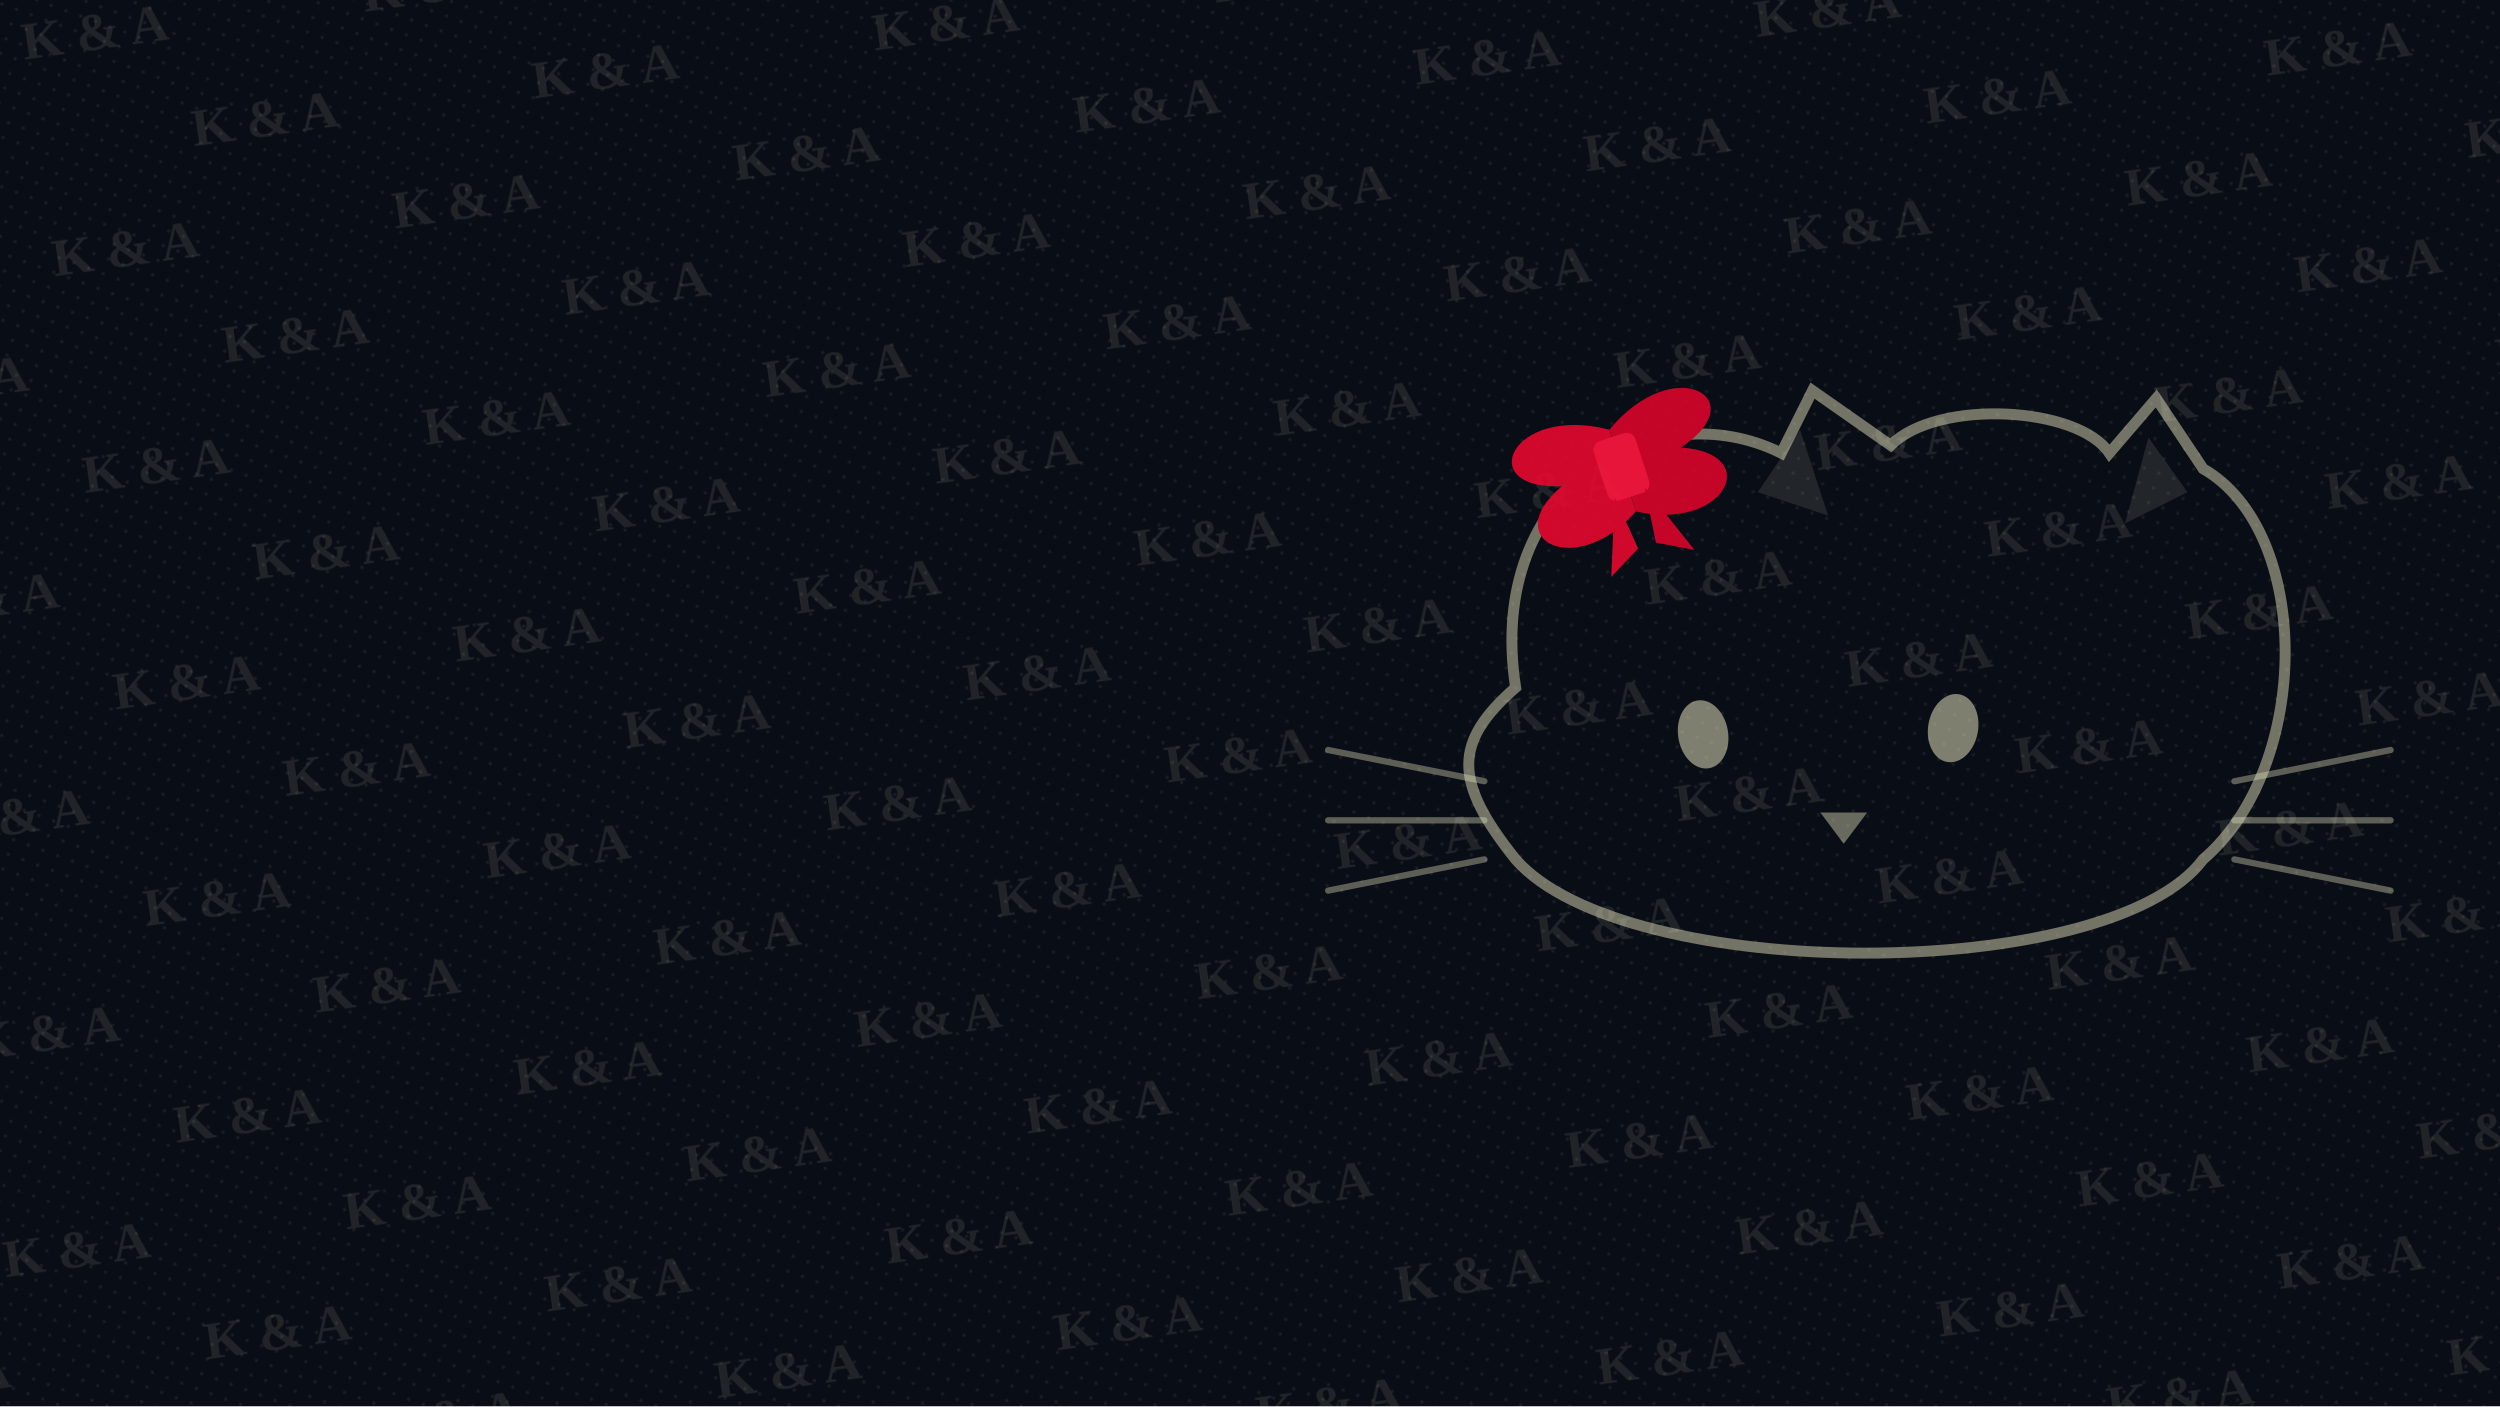
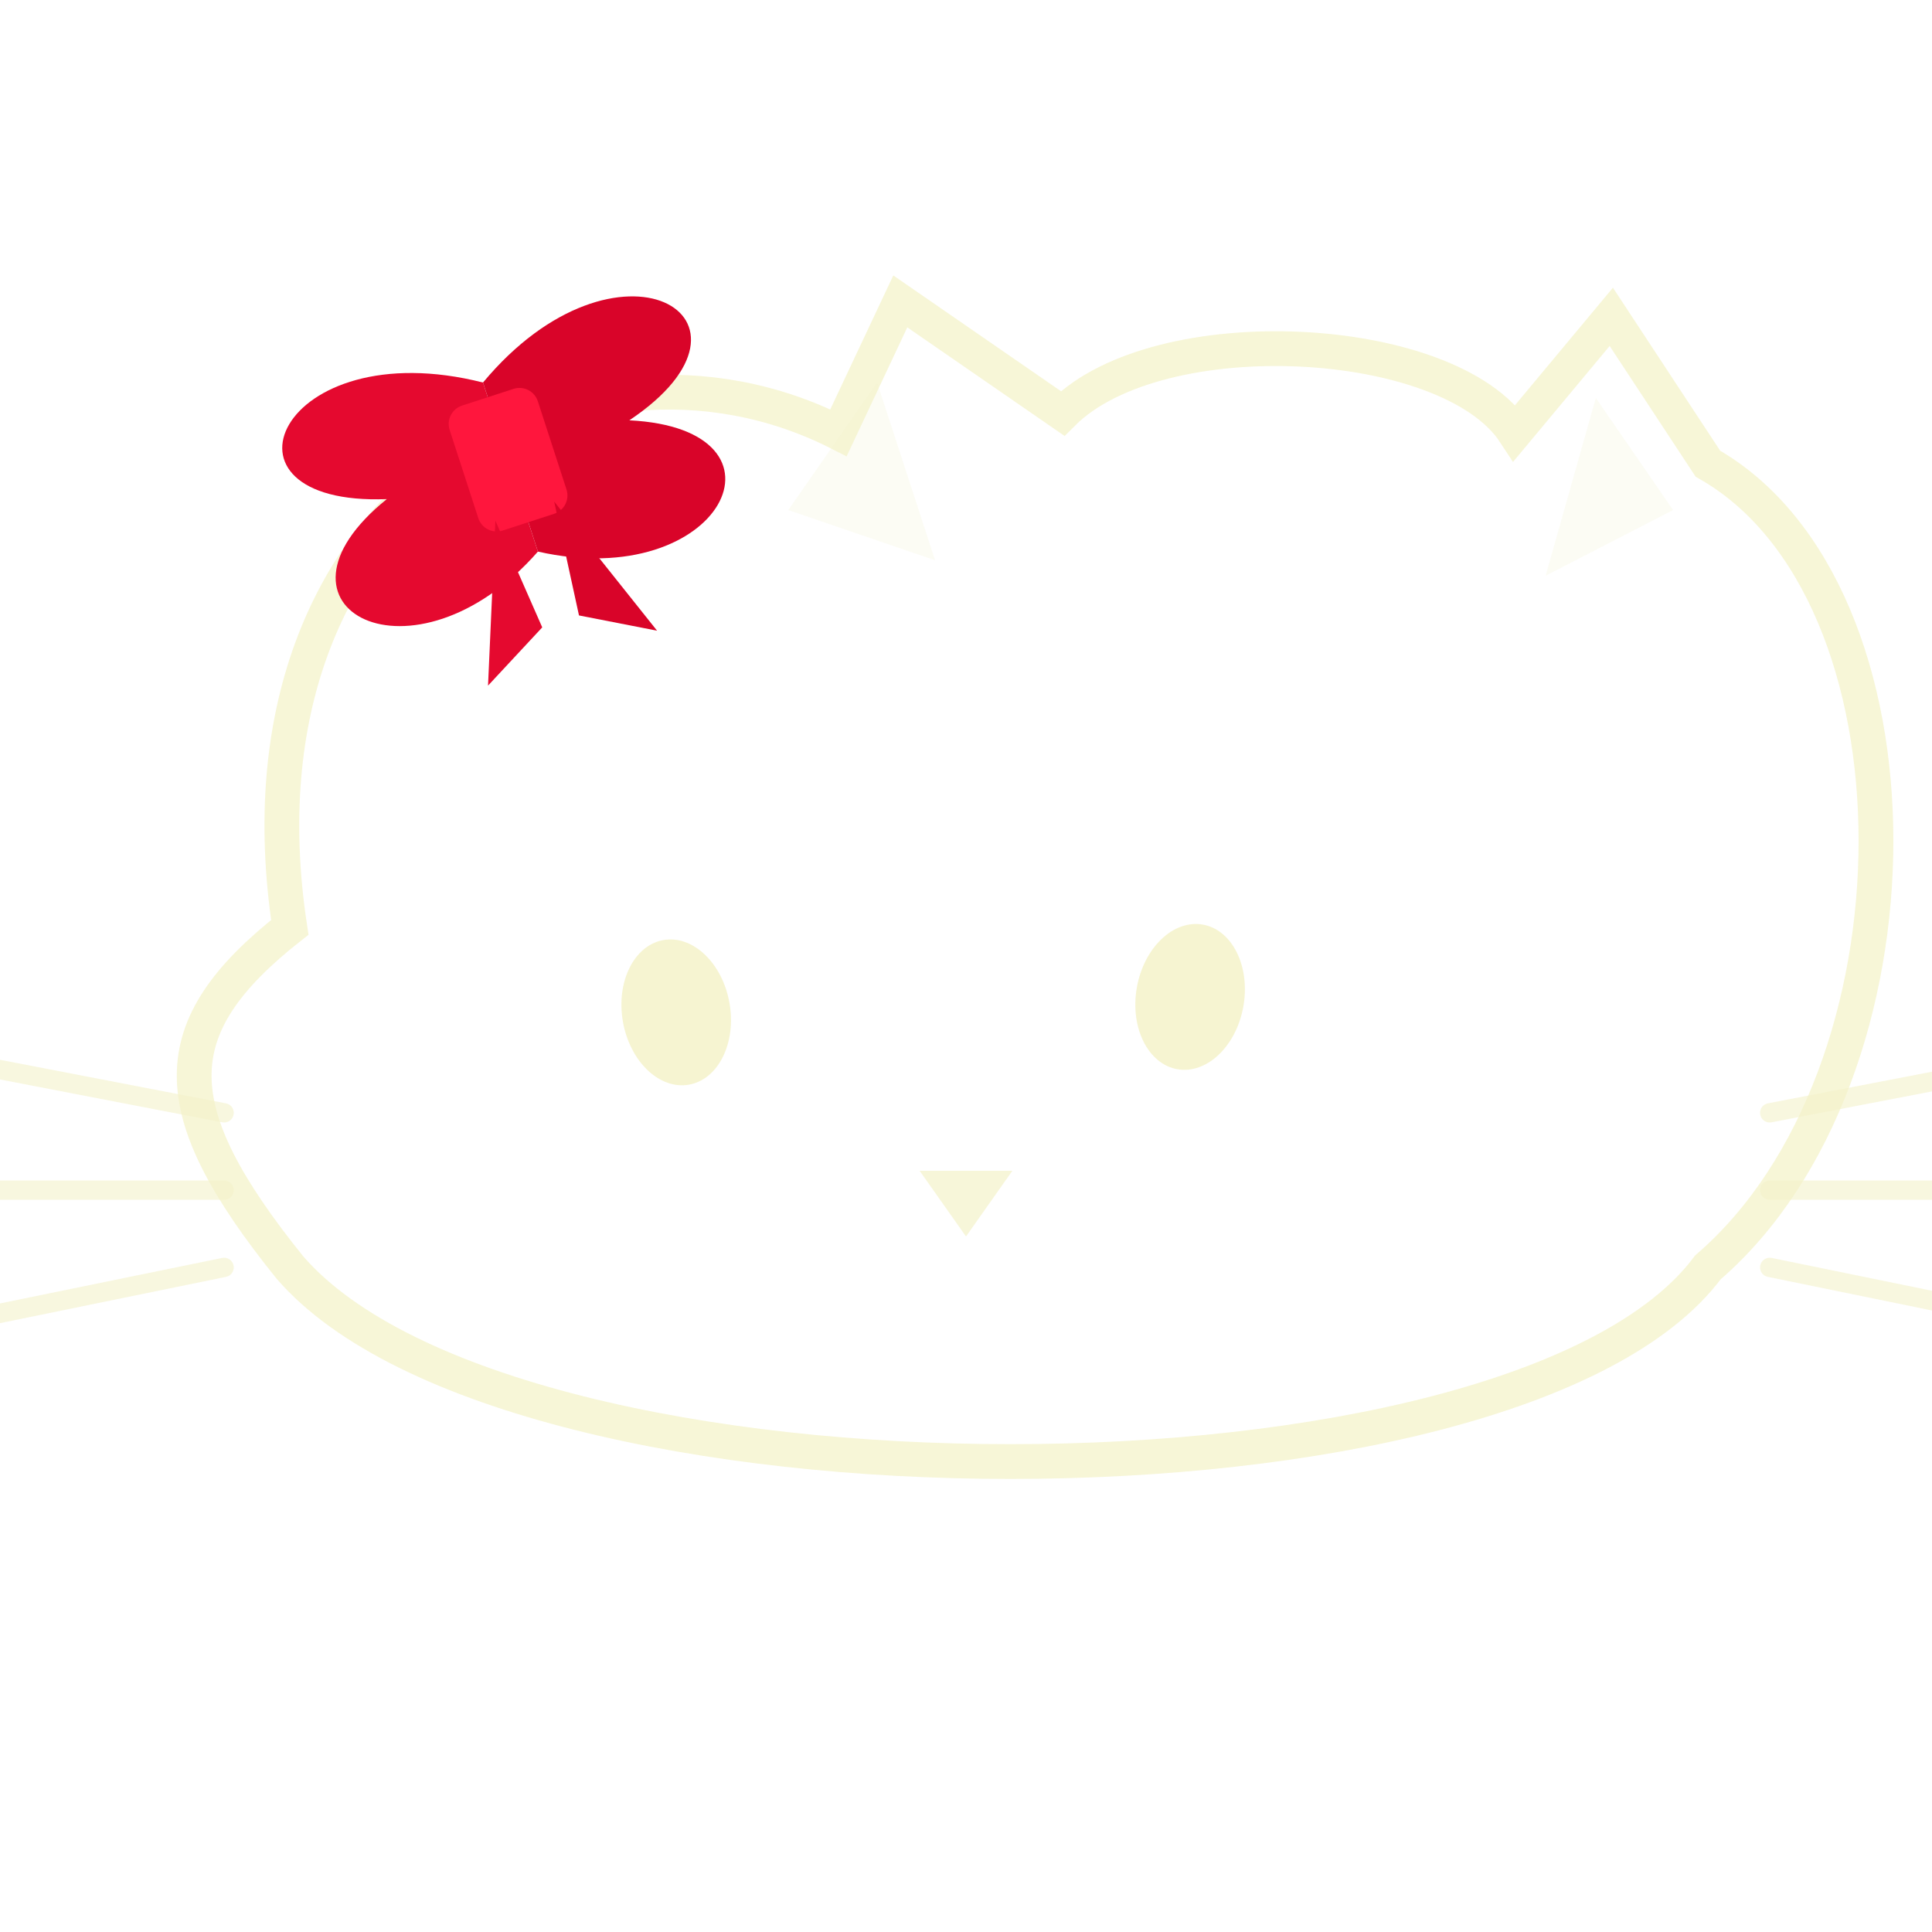
- <svg xmlns="http://www.w3.org/2000/svg" viewBox="0 0 1600 900" width="1600" height="900">
-   <defs>
-     <pattern id="dots" width="10" height="10" patternUnits="userSpaceOnUse" patternTransform="rotate(20)">
-       <circle cx="2" cy="2" r="1.1" fill="#F4F2C9" fill-opacity="0.07" />
-     </pattern>
-     <pattern id="ka-grid" width="220" height="140" patternUnits="userSpaceOnUse" patternTransform="rotate(-8)">
-       <text x="10" y="40" font-family="Baloo 2, sans-serif" font-weight="800" font-size="34" fill="#F4F2C9" fill-opacity="0.10">K &amp; A</text>
-       <text x="110" y="110" font-family="Baloo 2, sans-serif" font-weight="800" font-size="34" fill="#F4F2C9" fill-opacity="0.10">K &amp; A</text>
-     </pattern>
-   </defs>
-   <rect width="1600" height="900" fill="#090D16" />
-   <rect width="1600" height="900" fill="url(#ka-grid)" />
-   <rect width="1600" height="900" fill="url(#dots)" />
-   <g transform="translate(1180,480)" opacity="0.9">
-     <path d="M -210 -40              C -230 -170, -120 -230, -40 -190              L -20 -230 L 30 -195              C 60 -225, 150 -220, 170 -190              L 200 -225 L 230 -180              C 300 -140, 300 10, 230 70              C 170 150, -140 150, -210 70              C -250 20, -250 -5, -210 -40 Z" fill="none" stroke="#F4F2C9" stroke-width="7" stroke-opacity="0.5" />
-     <path d="M -28 -205 L -10 -150 L -55 -165 Z" fill="#F4F2C9" fill-opacity="0.12" />
-     <path d="M 195 -200 L 180 -145 L 220 -165 Z" fill="#F4F2C9" fill-opacity="0.12" />
-     <ellipse cx="-90" cy="-10" rx="16" ry="22" fill="#F4F2C9" fill-opacity="0.55" transform="rotate(-10 -90 -10)" />
-     <ellipse cx="70" cy="-14" rx="16" ry="22" fill="#F4F2C9" fill-opacity="0.55" transform="rotate(10 70 -14)" />
-     <path d="M -15 40 L 15 40 L 0 60 Z" fill="#F4F2C9" fill-opacity="0.45" />
-     <g stroke="#F4F2C9" stroke-opacity="0.4" stroke-width="4" stroke-linecap="round">
-       <line x1="-230" y1="20" x2="-330" y2="0" />
-       <line x1="-230" y1="45" x2="-330" y2="45" />
-       <line x1="-230" y1="70" x2="-330" y2="90" />
-       <line x1="250" y1="20" x2="350" y2="0" />
-       <line x1="250" y1="45" x2="350" y2="45" />
-       <line x1="250" y1="70" x2="350" y2="90" />
+ <svg xmlns="http://www.w3.org/2000/svg" viewBox="0 0 500 500" width="500" height="500">
+   <g transform="translate(250,270)">
+     <path d="M -175 -30              C -192 -142, -100 -192, -33 -158              L -17 -192 L 25 -163              C 50 -188, 125 -184, 142 -158              L 167 -188 L 192 -150              C 250 -117, 250 8, 192 58              C 142 125, -117 125, -175 58              C -208 17, -208 -4, -175 -30 Z" fill="none" stroke="#F4F2C9" stroke-width="9" stroke-opacity="0.75" />
+     <path d="M -23 -171 L -8 -125 L -46 -138 Z" fill="#F4F2C9" fill-opacity="0.2" />
+     <path d="M 163 -167 L 150 -121 L 183 -138 Z" fill="#F4F2C9" fill-opacity="0.2" />
+     <ellipse cx="-75" cy="-8" rx="14" ry="19" fill="#F4F2C9" fill-opacity="0.85" transform="rotate(-10 -75 -8)" />
+     <ellipse cx="58" cy="-12" rx="14" ry="19" fill="#F4F2C9" fill-opacity="0.85" transform="rotate(10 58 -12)" />
+     <path d="M -12 33 L 12 33 L 0 50 Z" fill="#F4F2C9" fill-opacity="0.7" />
+     <g stroke="#F4F2C9" stroke-opacity="0.6" stroke-width="5" stroke-linecap="round">
+       <line x1="-192" y1="18" x2="-275" y2="2" />
+       <line x1="-192" y1="38" x2="-275" y2="38" />
+       <line x1="-192" y1="58" x2="-275" y2="75" />
+       <line x1="208" y1="18" x2="291" y2="2" />
+       <line x1="208" y1="38" x2="291" y2="38" />
+       <line x1="208" y1="58" x2="291" y2="75" />
    </g>
-     <g transform="translate(-150,-205) rotate(-18)">
-       <path d="M 0 0 C -55 -35 -95 10 -40 25 C -90 45 -50 85 0 55 Z" fill="#E5092F" />
-       <path d="M 0 0 C 55 -35 95 10 40 25 C 90 45 50 85 0 55 Z" fill="#D90429" />
-       <rect x="-14" y="5" width="28" height="40" rx="6" fill="#FF163D" />
-       <path d="M -10 42 L -28 90 L -6 78 Z" fill="#E5092F" />
-       <path d="M 10 42 L 28 90 L 6 78 Z" fill="#D90429" />
+     <g transform="translate(-125,-171) rotate(-18)">
+       <path d="M 0 0 C -46 -29 -79 8 -33 21 C -75 37 -42 71 0 46 Z" fill="#E5092F" />
+       <path d="M 0 0 C 46 -29 79 8 33 21 C 75 37 42 71 0 46 Z" fill="#D90429" />
+       <rect x="-12" y="4" width="24" height="34" rx="5" fill="#FF163D" />
+       <path d="M -8 35 L -23 75 L -5 65 Z" fill="#E5092F" />
+       <path d="M 8 35 L 23 75 L 5 65 Z" fill="#D90429" />
    </g>
  </g>
</svg>
